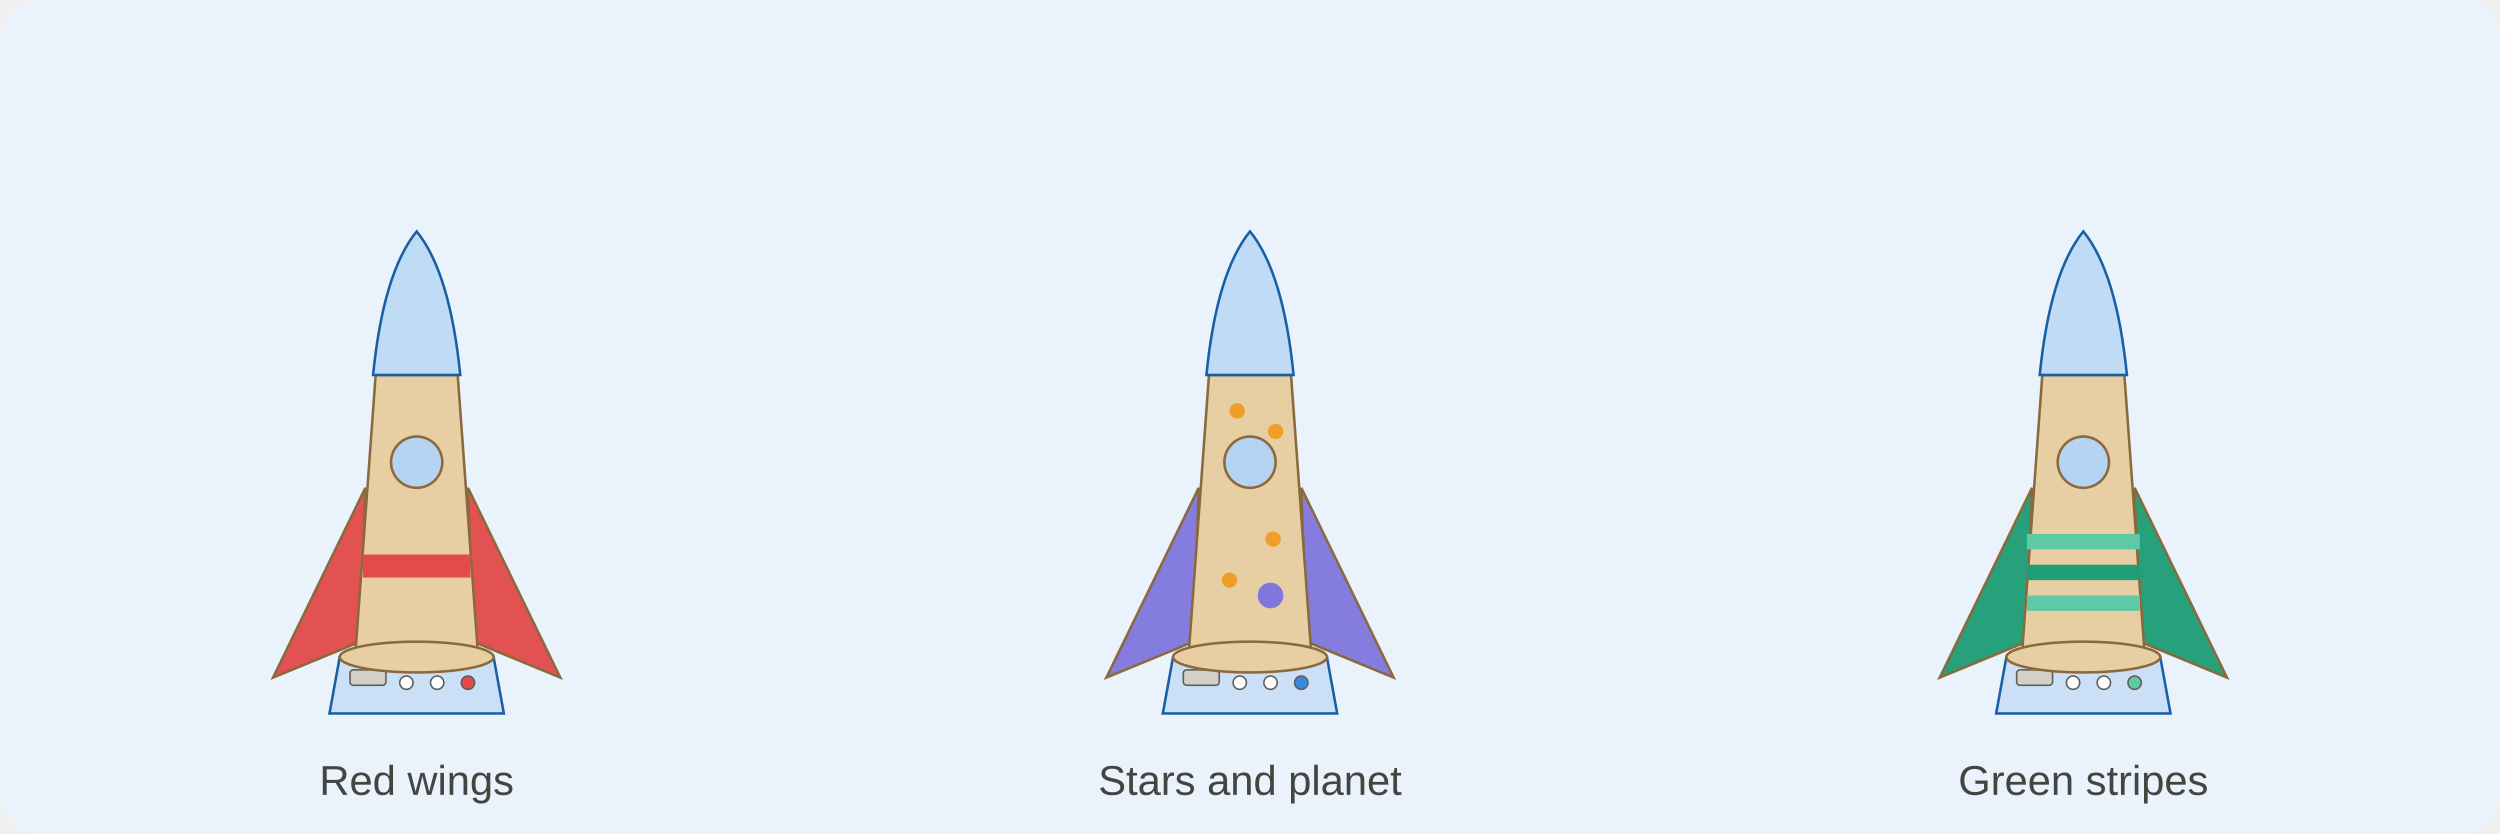
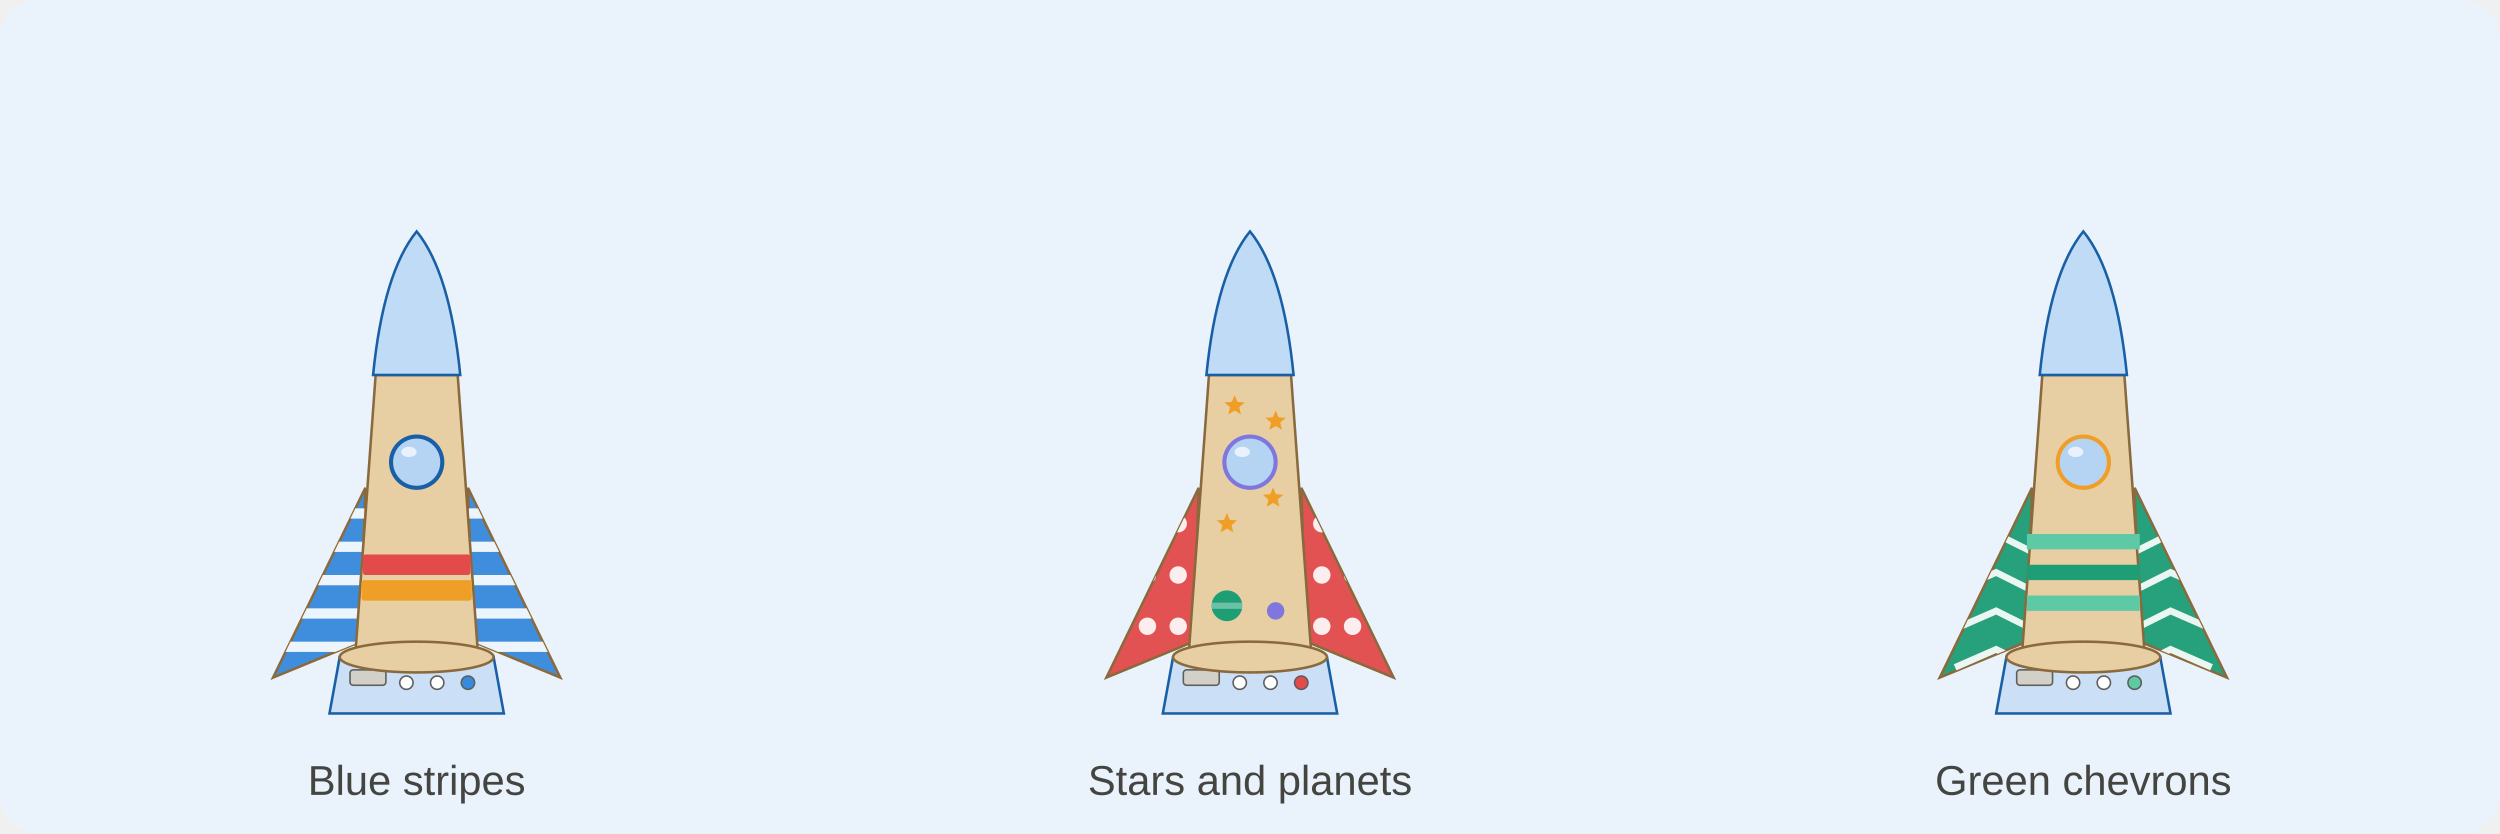
<svg xmlns="http://www.w3.org/2000/svg" viewBox="0 0 780 260" role="img">
  <rect x="0" y="0" width="780" height="260" rx="12" fill="#EAF3FB" />
-   <path d="M112.4 200.2L85.2 211.4L114.0 152.2Z" fill="#E24B4A" fill-opacity="0.95" stroke="#8A6A3C" stroke-width=".8" />
-   <path d="M147.6 200.2L174.8 211.4L146.0 152.2Z" fill="#E24B4A" fill-opacity="0.95" stroke="#8A6A3C" stroke-width=".8" />
+   <path d="M112.4 200.2L85.2 211.4L114.0 152.2Z" fill="#378ADD" fill-opacity="0.95" stroke="#8A6A3C" stroke-width=".8" />
+   <clipPath id="wc5">
+     <polygon points="112.40,200.20 85.20,211.40 114.00,152.20" />
+   </clipPath>
+   <g clip-path="url(#wc5)" fill-opacity="0.9" stroke-opacity="0.9">
+     <rect x="82.00" y="158.60" width="32.0" height="3.2" fill="#ffffff" />
+     <rect x="82.00" y="169.00" width="32.0" height="3.2" fill="#ffffff" />
+     <rect x="82.00" y="179.40" width="32.0" height="3.2" fill="#ffffff" />
+     <rect x="82.00" y="189.80" width="32.0" height="3.2" fill="#ffffff" />
+     <rect x="82.00" y="200.20" width="32.0" height="3.2" fill="#ffffff" />
+   </g>
+   <path d="M147.6 200.2L174.8 211.4L146.0 152.2Z" fill="#378ADD" fill-opacity="0.95" stroke="#8A6A3C" stroke-width=".8" />
+   <clipPath id="wc6">
+     <polygon points="147.60,200.20 174.80,211.40 146.00,152.20" />
+   </clipPath>
+   <g clip-path="url(#wc6)" fill-opacity="0.9" stroke-opacity="0.9">
+     <rect x="146.00" y="158.60" width="32.0" height="3.2" fill="#ffffff" />
+     <rect x="146.00" y="169.00" width="32.0" height="3.2" fill="#ffffff" />
+     <rect x="146.00" y="179.40" width="32.0" height="3.2" fill="#ffffff" />
+     <rect x="146.00" y="189.80" width="32.0" height="3.2" fill="#ffffff" />
+     <rect x="146.00" y="200.20" width="32.0" height="3.2" fill="#ffffff" />
+   </g>
  <path d="M106.0 205H154.0L157.2 222.6H102.8Z" fill="#B5D4F4" fill-opacity="0.6" stroke="#185FA5" stroke-width=".8" />
  <rect x="109.2" y="209.0" width="11.2" height="4.8" rx="1" fill="#D3D1C7" stroke="#5F5E5A" stroke-width=".5" />
  <circle cx="126.8" cy="213.0" r="2.08" fill="#ffffff" stroke="#5F5E5A" stroke-width=".5" />
  <circle cx="136.4" cy="213.0" r="2.08" fill="#ffffff" stroke="#5F5E5A" stroke-width=".5" />
-   <circle cx="146.0" cy="213.0" r="2.08" fill="#E24B4A" stroke="#5F5E5A" stroke-width=".5" />
+   <circle cx="146.0" cy="213.0" r="2.08" fill="#378ADD" stroke="#5F5E5A" stroke-width=".5" />
  <path d="M110.8 205L117.2 117.0H142.8L149.2 205Z" fill="#E8CFA3" stroke="#8A6A3C" stroke-width=".8" />
-   <rect x="113.2" y="173.0" width="33.6" height="7.2" fill="#E24B4A" fill-opacity="1" />
-   <circle cx="130" cy="144.2" r="8.0" fill="#B5D4F4" stroke="#8A6A3C" stroke-width=".8" />
+   <rect x="113.2" y="173.0" width="33.6" height="6.4" rx="0.8" fill="#E24B4A" fill-opacity="1" />
+   <rect x="112.8" y="181.0" width="34.4" height="6.4" rx="0.8" fill="#EF9F27" fill-opacity="1" />
+   <circle cx="130" cy="144.2" r="8.0" fill="#B5D4F4" stroke="#185FA5" stroke-width="1.28" />
+   <ellipse cx="127.6" cy="141.0" rx="2.4" ry="1.6" fill="#ffffff" fill-opacity="0.7" />
  <path d="M116.4 117.0Q119.6 85.0 130 72.2Q140.4 85.0 143.6 117.0Z" fill="#B5D4F4" fill-opacity="0.8" stroke="#185FA5" stroke-width=".8" />
  <ellipse cx="130" cy="205" rx="24.0" ry="4.8" fill="#E8CFA3" stroke="#8A6A3C" stroke-width=".8" />
-   <path d="M372.4 200.2L345.2 211.4L374.0 152.2Z" fill="#7F77DD" fill-opacity="0.95" stroke="#8A6A3C" stroke-width=".8" />
-   <path d="M407.6 200.2L434.8 211.4L406.0 152.2Z" fill="#7F77DD" fill-opacity="0.95" stroke="#8A6A3C" stroke-width=".8" />
+   <path d="M372.4 200.2L345.2 211.4L374.0 152.2Z" fill="#E24B4A" fill-opacity="0.95" stroke="#8A6A3C" stroke-width=".8" />
+   <clipPath id="wc7">
+     <polygon points="372.40,200.20 345.20,211.40 374.00,152.20" />
+   </clipPath>
+   <g clip-path="url(#wc7)" fill-opacity="0.9" stroke-opacity="0.9">
+     <circle cx="367.60" cy="163.40" r="2.72" fill="#ffffff" />
+     <circle cx="358.00" cy="163.40" r="2.72" fill="#ffffff" />
+     <circle cx="367.60" cy="179.40" r="2.72" fill="#ffffff" />
+     <circle cx="358.00" cy="179.40" r="2.72" fill="#ffffff" />
+     <circle cx="367.60" cy="195.40" r="2.72" fill="#ffffff" />
+     <circle cx="358.00" cy="195.40" r="2.72" fill="#ffffff" />
+   </g>
+   <path d="M407.6 200.2L434.8 211.4L406.0 152.2Z" fill="#E24B4A" fill-opacity="0.95" stroke="#8A6A3C" stroke-width=".8" />
+   <clipPath id="wc8">
+     <polygon points="407.60,200.20 434.80,211.40 406.00,152.20" />
+   </clipPath>
+   <g clip-path="url(#wc8)" fill-opacity="0.9" stroke-opacity="0.9">
+     <circle cx="412.40" cy="163.40" r="2.72" fill="#ffffff" />
+     <circle cx="422.00" cy="163.40" r="2.72" fill="#ffffff" />
+     <circle cx="412.40" cy="179.40" r="2.72" fill="#ffffff" />
+     <circle cx="422.00" cy="179.40" r="2.72" fill="#ffffff" />
+     <circle cx="412.40" cy="195.40" r="2.72" fill="#ffffff" />
+     <circle cx="422.00" cy="195.40" r="2.72" fill="#ffffff" />
+   </g>
  <path d="M366.0 205H414.0L417.2 222.6H362.8Z" fill="#B5D4F4" fill-opacity="0.6" stroke="#185FA5" stroke-width=".8" />
  <rect x="369.2" y="209.0" width="11.2" height="4.8" rx="1" fill="#D3D1C7" stroke="#5F5E5A" stroke-width=".5" />
  <circle cx="386.8" cy="213.0" r="2.08" fill="#ffffff" stroke="#5F5E5A" stroke-width=".5" />
  <circle cx="396.4" cy="213.0" r="2.08" fill="#ffffff" stroke="#5F5E5A" stroke-width=".5" />
-   <circle cx="406.0" cy="213.0" r="2.08" fill="#378ADD" stroke="#5F5E5A" stroke-width=".5" />
+   <circle cx="406.0" cy="213.0" r="2.08" fill="#E24B4A" stroke="#5F5E5A" stroke-width=".5" />
  <path d="M370.8 205L377.2 117.0H402.8L409.2 205Z" fill="#E8CFA3" stroke="#8A6A3C" stroke-width=".8" />
-   <circle cx="383.6" cy="181.0" r="2.4" fill="#EF9F27" />
-   <circle cx="397.2" cy="168.2" r="2.4" fill="#EF9F27" />
-   <circle cx="386.0" cy="128.2" r="2.4" fill="#EF9F27" />
-   <circle cx="398.0" cy="134.6" r="2.4" fill="#EF9F27" />
-   <circle cx="396.4" cy="185.8" r="4.0" fill="#7F77DD" />
-   <circle cx="390" cy="144.2" r="8.0" fill="#B5D4F4" stroke="#8A6A3C" stroke-width=".8" />
+   <polygon points="382.80,160.04 383.69,162.18 386.00,162.36 384.24,163.87 384.77,166.12 382.80,164.91 380.83,166.12 381.36,163.87 379.60,162.36 381.91,162.18" fill="#EF9F27" fill-opacity="1" />
+   <polygon points="397.20,152.04 398.09,154.18 400.40,154.36 398.64,155.87 399.17,158.12 397.20,156.91 395.23,158.12 395.76,155.87 394.00,154.36 396.31,154.18" fill="#EF9F27" fill-opacity="1" />
+   <polygon points="385.20,123.24 386.09,125.38 388.40,125.56 386.64,127.07 387.17,129.32 385.20,128.11 383.23,129.32 383.76,127.07 382.00,125.56 384.31,125.38" fill="#EF9F27" fill-opacity="1" />
+   <polygon points="398.00,128.04 398.89,130.18 401.20,130.36 399.44,131.87 399.97,134.12 398.00,132.91 396.03,134.12 396.56,131.87 394.80,130.36 397.11,130.18" fill="#EF9F27" fill-opacity="1" />
+   <circle cx="382.8" cy="189.0" r="4.8" fill="#1D9E75" fill-opacity="1" />
+   <rect x="378.0" y="188.04" width="9.6" height="1.92" fill="#ffffff" fill-opacity="0.35" />
+   <circle cx="398.0" cy="190.6" r="2.72" fill="#7F77DD" fill-opacity="1" />
+   <circle cx="390" cy="144.2" r="8.0" fill="#B5D4F4" stroke="#7F77DD" stroke-width="1.28" />
+   <ellipse cx="387.6" cy="141.0" rx="2.4" ry="1.6" fill="#ffffff" fill-opacity="0.7" />
  <path d="M376.4 117.0Q379.6 85.0 390 72.2Q400.4 85.0 403.6 117.0Z" fill="#B5D4F4" fill-opacity="0.8" stroke="#185FA5" stroke-width=".8" />
  <ellipse cx="390" cy="205" rx="24.0" ry="4.8" fill="#E8CFA3" stroke="#8A6A3C" stroke-width=".8" />
  <path d="M632.4 200.2L605.2 211.4L634.0 152.2Z" fill="#1D9E75" fill-opacity="0.95" stroke="#8A6A3C" stroke-width=".8" />
+   <clipPath id="wc9">
+     <polygon points="632.40,200.20 605.20,211.40 634.00,152.20" />
+   </clipPath>
+   <g clip-path="url(#wc9)" fill-opacity="0.9" stroke-opacity="0.9">
+     <polyline points="634.00,172.20 622.80,166.60 610.00,172.20" fill="none" stroke="#ffffff" stroke-width="2.08" />
+     <polyline points="634.00,184.20 622.80,178.60 610.00,184.20" fill="none" stroke="#ffffff" stroke-width="2.08" />
+     <polyline points="634.00,196.20 622.80,190.60 610.00,196.20" fill="none" stroke="#ffffff" stroke-width="2.08" />
+     <polyline points="634.00,208.20 622.80,202.60 610.00,208.20" fill="none" stroke="#ffffff" stroke-width="2.08" />
+   </g>
  <path d="M667.6 200.2L694.8 211.4L666.0 152.2Z" fill="#1D9E75" fill-opacity="0.95" stroke="#8A6A3C" stroke-width=".8" />
+   <clipPath id="wc10">
+     <polygon points="667.60,200.20 694.80,211.40 666.00,152.20" />
+   </clipPath>
+   <g clip-path="url(#wc10)" fill-opacity="0.9" stroke-opacity="0.9">
+     <polyline points="666.00,172.20 677.20,166.60 690.00,172.20" fill="none" stroke="#ffffff" stroke-width="2.08" />
+     <polyline points="666.00,184.20 677.20,178.60 690.00,184.20" fill="none" stroke="#ffffff" stroke-width="2.08" />
+     <polyline points="666.00,196.20 677.20,190.60 690.00,196.20" fill="none" stroke="#ffffff" stroke-width="2.08" />
+     <polyline points="666.00,208.20 677.20,202.60 690.00,208.20" fill="none" stroke="#ffffff" stroke-width="2.08" />
+   </g>
  <path d="M626.0 205H674.0L677.2 222.6H622.8Z" fill="#B5D4F4" fill-opacity="0.6" stroke="#185FA5" stroke-width=".8" />
  <rect x="629.2" y="209.0" width="11.2" height="4.8" rx="1" fill="#D3D1C7" stroke="#5F5E5A" stroke-width=".5" />
  <circle cx="646.8" cy="213.0" r="2.08" fill="#ffffff" stroke="#5F5E5A" stroke-width=".5" />
  <circle cx="656.4" cy="213.0" r="2.08" fill="#ffffff" stroke="#5F5E5A" stroke-width=".5" />
  <circle cx="666.0" cy="213.0" r="2.08" fill="#5DCAA5" stroke="#5F5E5A" stroke-width=".5" />
  <path d="M630.8 205L637.2 117.0H662.8L669.2 205Z" fill="#E8CFA3" stroke="#8A6A3C" stroke-width=".8" />
  <rect x="632.4" y="166.6" width="35.2" height="4.8" fill="#5DCAA5" fill-opacity="1" />
  <rect x="632.4" y="176.2" width="35.2" height="4.8" fill="#1D9E75" fill-opacity="1" />
  <rect x="632.4" y="185.8" width="35.2" height="4.8" fill="#5DCAA5" fill-opacity="1" />
-   <circle cx="650" cy="144.2" r="8.0" fill="#B5D4F4" stroke="#8A6A3C" stroke-width=".8" />
+   <circle cx="650" cy="144.2" r="8.0" fill="#B5D4F4" stroke="#EF9F27" stroke-width="1.28" />
+   <ellipse cx="647.6" cy="141.0" rx="2.4" ry="1.6" fill="#ffffff" fill-opacity="0.7" />
  <path d="M636.4 117.0Q639.6 85.0 650 72.2Q660.4 85.0 663.6 117.0Z" fill="#B5D4F4" fill-opacity="0.8" stroke="#185FA5" stroke-width=".8" />
  <ellipse cx="650" cy="205" rx="24.0" ry="4.8" fill="#E8CFA3" stroke="#8A6A3C" stroke-width=".8" />
-   <text x="130" y="248" font-size="13" text-anchor="middle" font-family="Arial" fill="#444441">Red wings</text>
-   <text x="390" y="248" font-size="13" text-anchor="middle" font-family="Arial" fill="#444441">Stars and planet</text>
-   <text x="650" y="248" font-size="13" text-anchor="middle" font-family="Arial" fill="#444441">Green stripes</text>
+   <text x="130" y="248" font-size="13" text-anchor="middle" font-family="Arial" fill="#444441">Blue stripes</text>
+   <text x="390" y="248" font-size="13" text-anchor="middle" font-family="Arial" fill="#444441">Stars and planets</text>
+   <text x="650" y="248" font-size="13" text-anchor="middle" font-family="Arial" fill="#444441">Green chevrons</text>
</svg>
